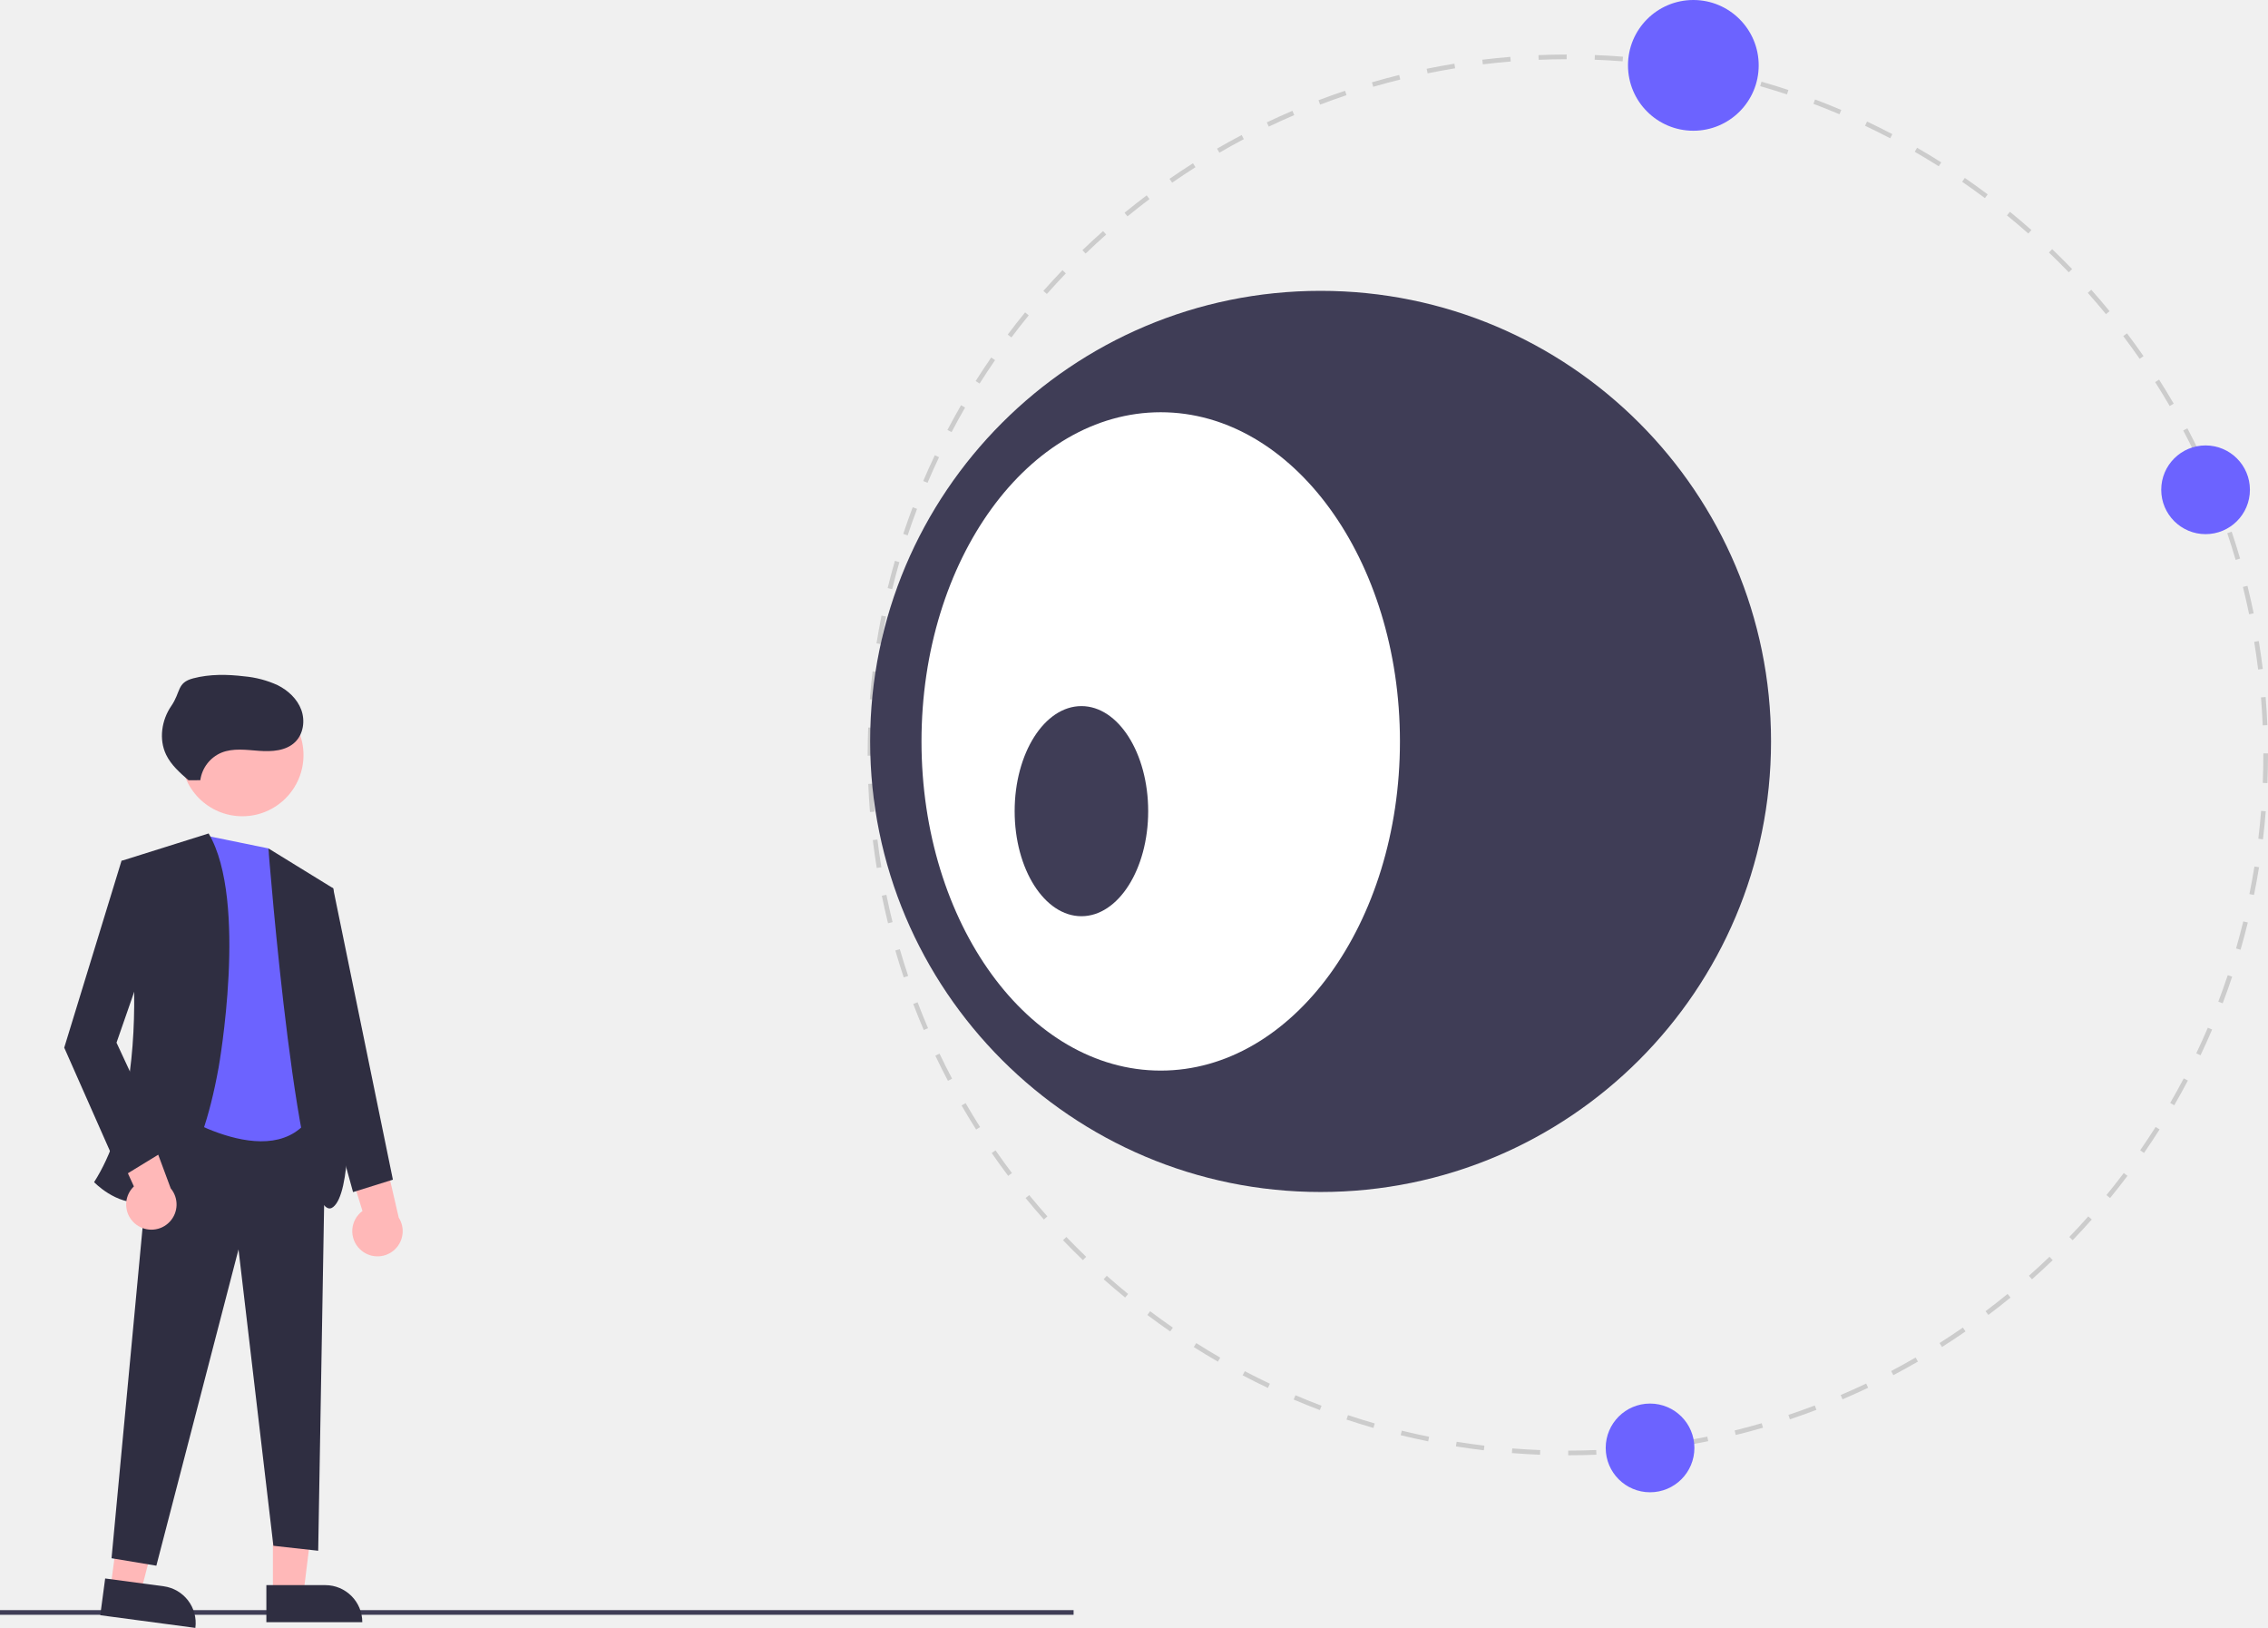
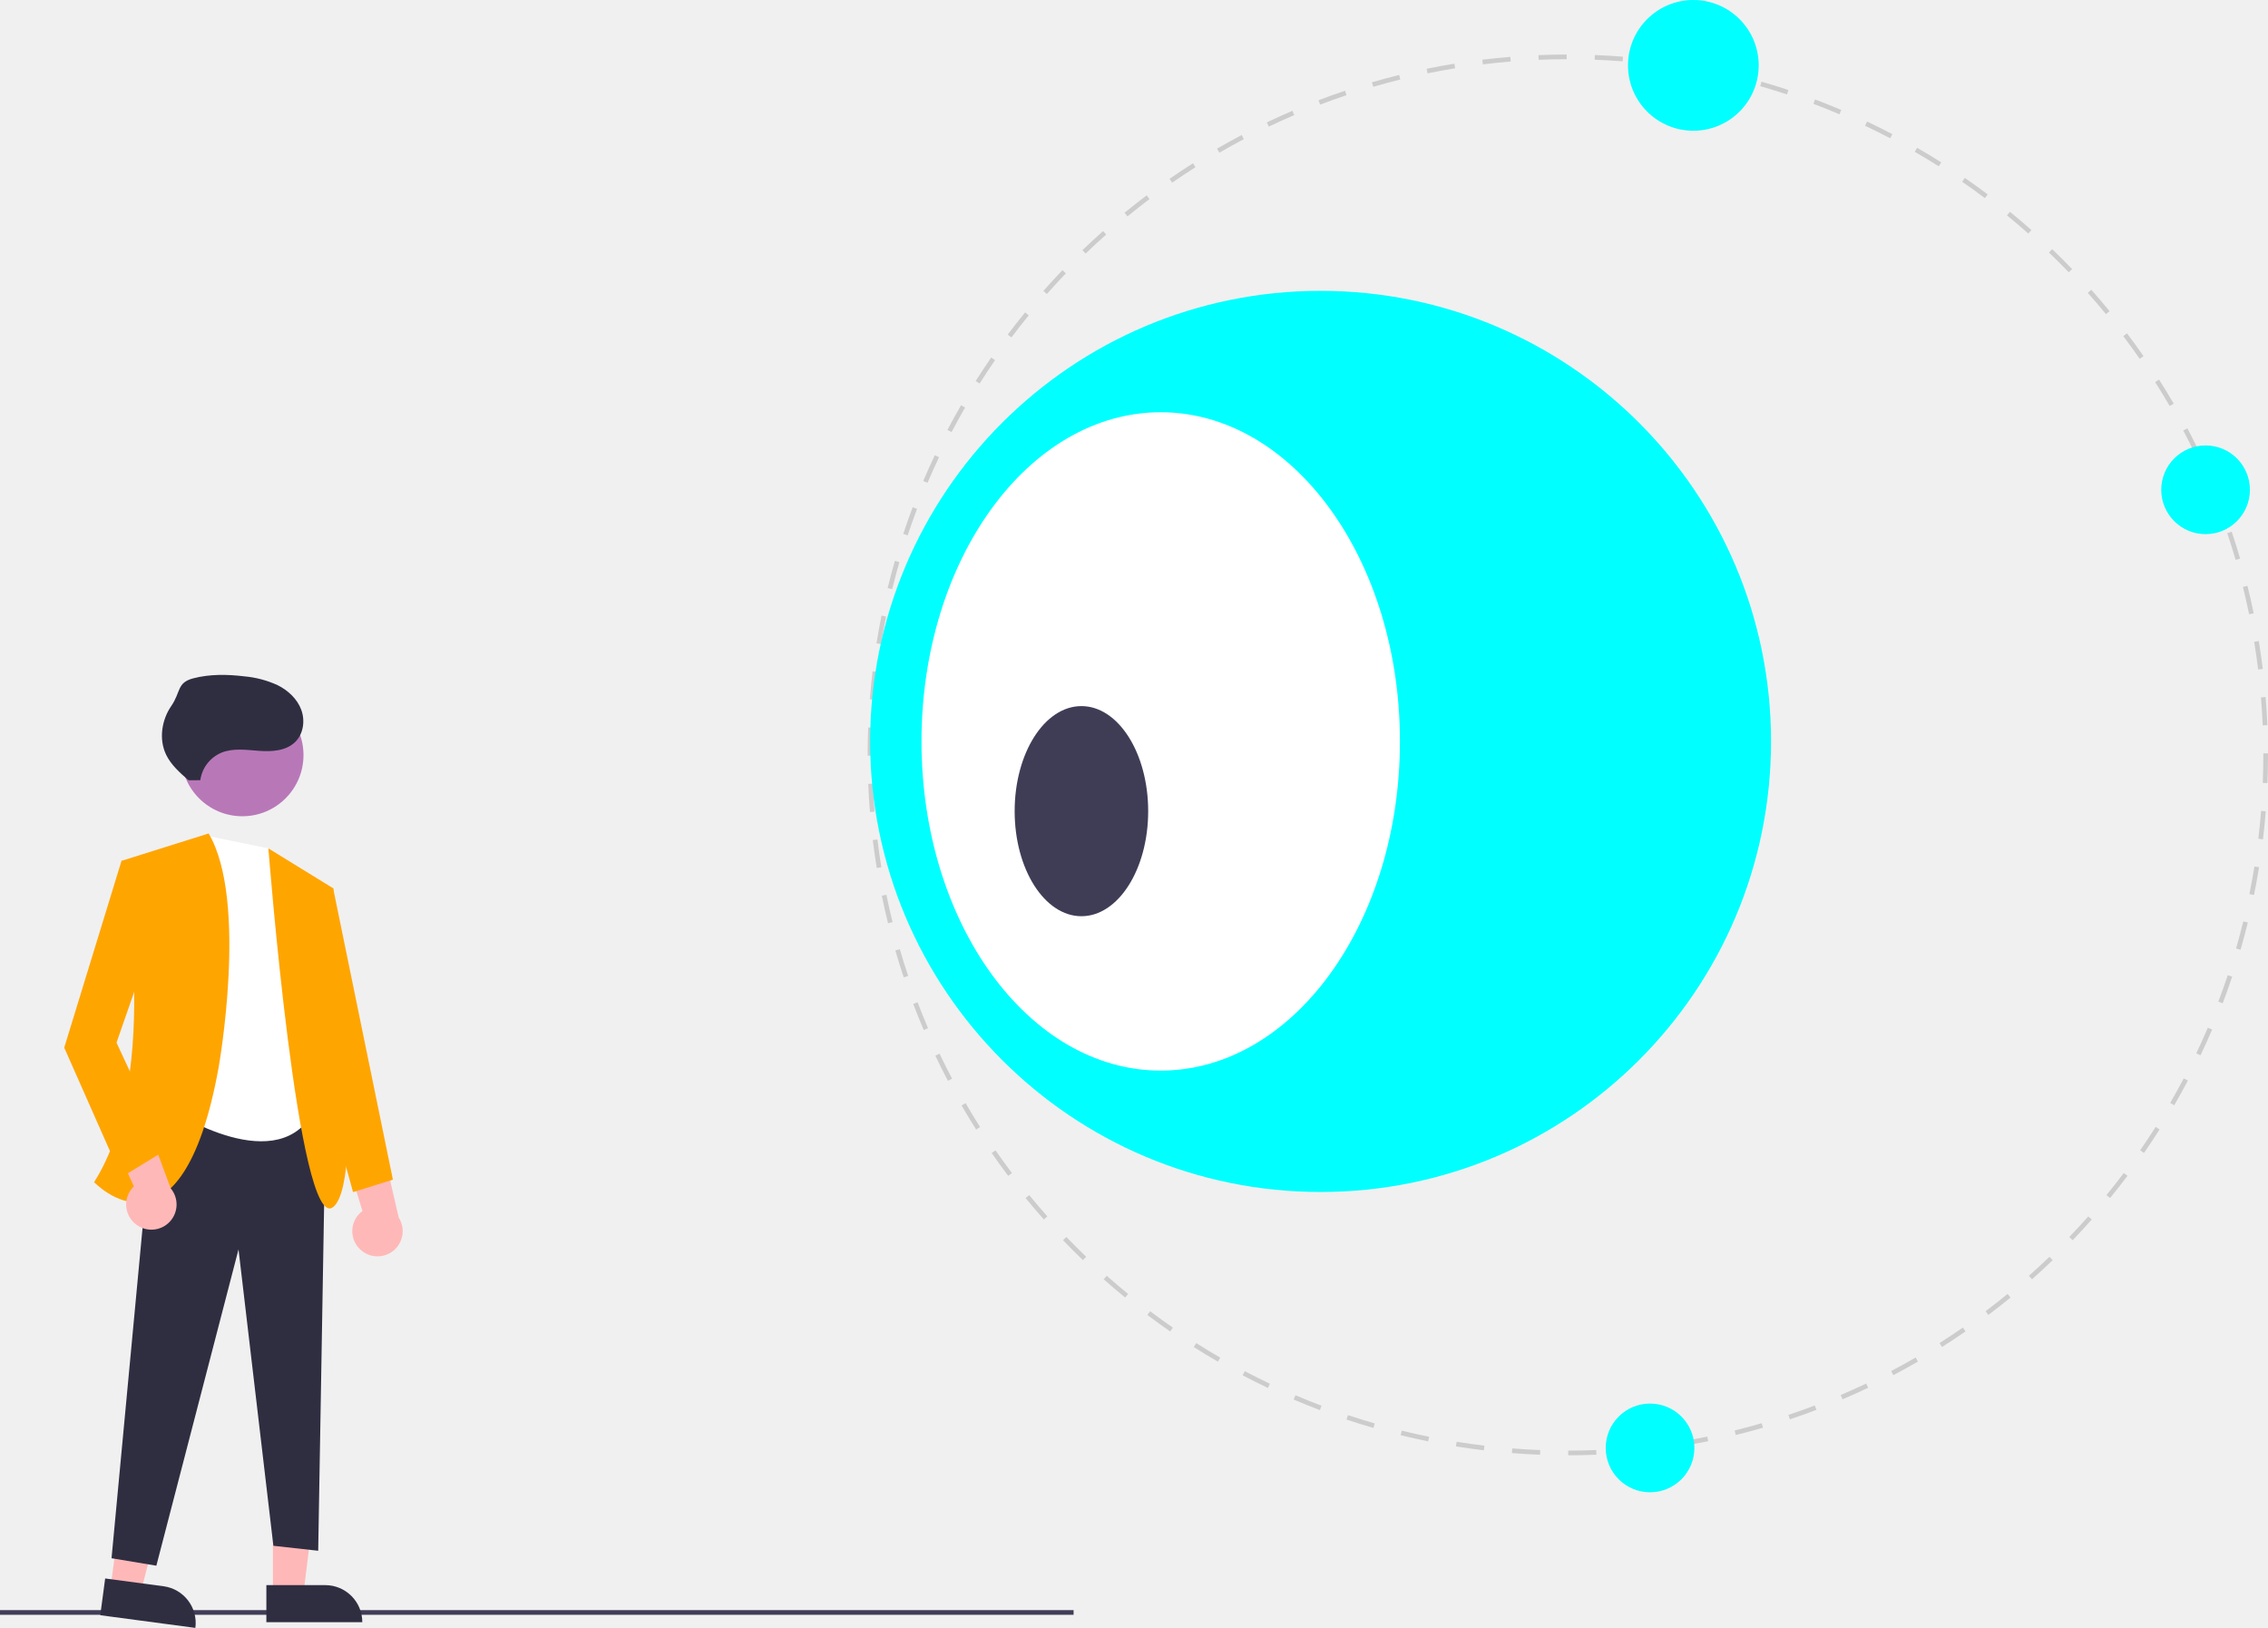
<svg xmlns="http://www.w3.org/2000/svg" id="eedf7e36-f7ba-41f3-811a-5462d78ed19b" data-name="Layer 1" width="910.888" height="653.614" viewBox="0 0 910.888 653.614">
  <rect y="646.476" width="431.182" height="1.875" fill="#3f3d56" />
  <polygon points="109.607 639.942 121.866 639.942 127.699 592.654 109.605 592.654 109.607 639.942" fill="#ffb8b8" />
  <path d="M251.536,759.631h38.531a0,0,0,0,1,0,0V774.518a0,0,0,0,1,0,0H266.423a14.887,14.887,0,0,1-14.887-14.887v0A0,0,0,0,1,251.536,759.631Z" transform="translate(397.0813 1410.944) rotate(179.9974)" fill="#2f2e41" />
  <polygon points="44.379 637.585 56.532 639.205 68.564 593.103 50.629 590.712 44.379 637.585" fill="#ffb8b8" />
  <path d="M185.642,759.439h38.531a0,0,0,0,1,0,0v14.887a0,0,0,0,1,0,0H200.528a14.887,14.887,0,0,1-14.887-14.887v0a0,0,0,0,1,0,0Z" transform="translate(162.1087 1430.927) rotate(-172.4055)" fill="#2f2e41" />
  <polygon points="61.796 444.64 130.796 447.64 127.796 622.64 109.796 620.64 95.796 501.64 62.796 628.64 44.796 625.64 61.796 444.64" fill="#2f2e41" />
-   <path d="M252.352,463.832l-24-4.903-15,109.903s44,29,58-1Z" transform="translate(-144.556 -123.1929)" fill="#6c63ff" />
-   <circle cx="97.328" cy="303.171" r="24.561" fill="#ffb8b8" />
-   <path d="M228.352,457.832l-35,11s17,85-11,129c0,0,35,37,50-46C232.352,551.832,244.352,484.832,228.352,457.832Z" transform="translate(-144.556 -123.1929)" fill="#2f2e41" />
-   <path d="M252.352,463.832l26,16s14,117,0,128S252.352,463.832,252.352,463.832Z" transform="translate(-144.556 -123.1929)" fill="#2f2e41" />
+   <path d="M252.352,463.832l-24-4.903-15,109.903s44,29,58-1Z" transform="translate(-144.556 -123.1929)" fill="white" />
+   <circle cx="97.328" cy="303.171" r="24.561" fill="purple" opacity="0.5" />
+   <path d="M228.352,457.832l-35,11s17,85-11,129c0,0,35,37,50-46C232.352,551.832,244.352,484.832,228.352,457.832Z" transform="translate(-144.556 -123.1929)" fill="orange" />
+   <path d="M252.352,463.832l26,16s14,117,0,128S252.352,463.832,252.352,463.832Z" transform="translate(-144.556 -123.1929)" fill="orange" />
  <path d="M289.162,624.8a10.056,10.056,0,0,1,.968-15.389l-10.571-34.136,17.833,5.18,7.304,31.622a10.11,10.11,0,0,1-15.534,12.723Z" transform="translate(-144.556 -123.1929)" fill="#ffb8b8" />
  <path d="M199.338,614.927a10.056,10.056,0,0,1-1.01-15.386l-14.853-32.502,18.349,2.854,11.292,30.426a10.11,10.11,0,0,1-13.778,14.607Z" transform="translate(-144.556 -123.1929)" fill="#ffb8b8" />
-   <polygon points="57.796 346.64 48.796 345.64 25.796 420.64 48.796 472.64 66.796 461.64 46.796 418.64 62.796 372.64 57.796 346.64" fill="#2f2e41" />
-   <polygon points="128.796 355.64 133.796 356.64 157.796 473.64 141.796 478.64 122.796 409.64 128.796 355.64" fill="#2f2e41" />
+   <polygon points="57.796 346.64 48.796 345.64 25.796 420.64 48.796 472.64 66.796 461.64 46.796 418.64 62.796 372.64 57.796 346.64" fill="orange" />
+   <polygon points="128.796 355.64 133.796 356.64 157.796 473.64 141.796 478.64 122.796 409.64 128.796 355.64" fill="orange" />
  <path d="M225.007,436.449a14.063,14.063,0,0,1,8.444-11.037c4.728-1.938,10.061-1.12,15.157-.749s10.77.049,14.448-3.499c3.36-3.241,4.115-8.618,2.493-12.995s-5.296-7.775-9.469-9.866a40.791,40.791,0,0,0-13.471-3.56c-6.811-.823-13.805-.928-20.443.804s-4.927,5.444-8.817,11.095-5.055,13.35-2.09,19.536c1.985,4.139,5.541,7.273,9.004,10.286" transform="translate(-144.556 -123.1929)" fill="#2f2e41" />
  <path d="M774.394,707.498l-0-1.875c3.727-.001,7.511-.078,11.247-.227l.075,1.873C781.955,707.421,778.146,707.498,774.394,707.498Zm-11.319-.217c-3.748-.146-7.55-.371-11.301-.666l.147-1.869c3.727.295,7.504.517,11.227.663Zm33.942-.691-.149-1.869c3.72-.297,7.485-.676,11.19-1.123l.225,1.862c-3.73.45-7.52.83-11.266,1.13Zm-56.51-1.093c-3.738-.448-7.51-.976-11.213-1.57l.297-1.851c3.678.59,7.425,1.115,11.138,1.559Zm78.986-1.62-.299-1.851c3.677-.594,7.399-1.274,11.064-2.019l.373,1.836c-3.689.752-7.437,1.435-11.138,2.034Zm-101.339-1.971c-3.689-.747-7.407-1.579-11.05-2.471l.446-1.822c3.619.887,7.312,1.713,10.976,2.454Zm123.525-2.547-.449-1.82c3.63-.893,7.285-1.872,10.864-2.909l.522,1.801C849.012,697.476,845.333,698.461,841.679,699.36Zm-145.516-2.84c-3.615-1.044-7.253-2.173-10.813-3.358l.592-1.779c3.537,1.177,7.151,2.299,10.741,3.336ZM863.425,693.061l-.594-1.778c3.539-1.183,7.102-2.454,10.593-3.781l.666,1.752C870.576,690.59,866.988,691.871,863.425,693.061Zm-188.773-3.705c-3.517-1.333-7.059-2.757-10.53-4.235l.735-1.725c3.447,1.468,6.966,2.883,10.46,4.206Zm209.911-4.323-.736-1.725c3.427-1.464,6.868-3.015,10.227-4.613l.806,1.693C891.477,681.997,888.012,683.559,884.562,685.033ZM653.775,680.464c-3.405-1.617-6.819-3.323-10.147-5.072l.872-1.659c3.305,1.736,6.696,3.432,10.078,5.037Zm251.188-5.132-.873-1.659c3.302-1.737,6.609-3.564,9.829-5.426l.939,1.622c-3.242,1.876-6.572,3.714-9.895,5.463Zm-271.265-5.417c-3.267-1.888-6.53-3.864-9.698-5.871l1.003-1.584c3.147,1.994,6.388,3.956,9.633,5.833Zm290.831-5.904-1.003-1.584c3.143-1.991,6.294-4.077,9.367-6.202l1.065,1.542c-3.093,2.139-6.266,4.24-9.429,6.244ZM614.548,657.789c-3.1-2.142-6.192-4.372-9.191-6.628l1.127-1.498c2.979,2.241,6.051,4.456,9.13,6.584Zm328.586-6.64-1.128-1.498c2.972-2.235,5.948-4.569,8.845-6.936l1.186,1.452c-2.917,2.383-5.913,4.732-8.904,6.982Zm-346.693-6.98c-2.91-2.378-5.813-4.848-8.626-7.341l1.243-1.402c2.795,2.476,5.678,4.93,8.569,7.292Zm364.216-7.337-1.243-1.402c2.793-2.475,5.574-5.041,8.265-7.625l1.298,1.353c-2.709,2.601-5.508,5.183-8.32,7.675ZM579.491,629.149c-2.704-2.598-5.399-5.291-8.008-8.004l1.351-1.3c2.592,2.696,5.269,5.371,7.956,7.951Zm397.494-7.997-1.351-1.3c2.584-2.688,5.152-5.468,7.632-8.264l1.402,1.245C982.172,615.647,979.587,618.446,976.986,621.152Zm-413.182-8.323c-2.499-2.818-4.969-5.717-7.34-8.617l1.452-1.186c2.355,2.881,4.808,5.761,7.291,8.558Zm428.212-8.618-1.452-1.186c2.369-2.896,4.707-5.875,6.95-8.853L999.011,595.3C996.753,598.298,994.399,601.296,992.015,604.211Zm-442.539-8.898c-2.259-3-4.488-6.085-6.623-9.17l1.542-1.067c2.121,3.066,4.335,6.13,6.579,9.11Zm456.168-9.201-1.542-1.065c2.129-3.079,4.222-6.237,6.218-9.386l1.584,1.003C1009.895,579.834,1007.788,583.013,1005.644,586.112Zm-469.04-9.396c-2.009-3.167-3.981-6.42-5.863-9.667l1.622-.939c1.869,3.226,3.829,6.456,5.824,9.602Zm481.178-9.748-1.622-.939c1.877-3.243,3.708-6.561,5.445-9.861l1.659.873c-1.748,3.322-3.592,6.662-5.481,9.927ZM525.273,557.155c-1.747-3.316-3.45-6.715-5.063-10.102l1.693-.806c1.602,3.364,3.294,6.74,5.029,10.034Zm503.068-10.257-1.693-.806c1.605-3.376,3.164-6.832,4.632-10.274l1.725.736C1031.526,540.019,1029.957,543.499,1028.341,546.898Zm-512.781-10.138c-1.476-3.453-2.899-6.975-4.229-10.47l1.752-.666c1.321,3.47,2.734,6.97,4.2,10.399Zm521.686-10.735-1.753-.665c1.329-3.507,2.603-7.081,3.785-10.623l1.778.593C1039.867,518.897,1038.585,522.495,1037.246,526.026ZM507.52,515.628c-1.194-3.564-2.33-7.2-3.376-10.808l1.801-.522c1.04,3.583,2.168,7.195,3.354,10.735Zm536.901-11.11-1.801-.52c1.034-3.577,2.011-7.232,2.904-10.866l1.82.447C1046.445,497.237,1045.462,500.918,1044.421,504.518Zm-543.212-10.634c-.901-3.651-1.738-7.366-2.489-11.045l1.837-.375c.746,3.654,1.578,7.346,2.472,10.972Zm548.611-11.352-1.838-.373c.741-3.651,1.419-7.374,2.014-11.064l1.851.298C1051.248,475.107,1050.566,478.855,1049.82,482.532ZM496.68,471.701c-.601-3.701-1.136-7.472-1.589-11.21l1.861-.225c.45,3.713.981,7.459,1.579,11.135Zm556.743-11.523-1.862-.223c.446-3.711.822-7.476,1.117-11.19l1.869.148c-.298,3.739-.676,7.529-1.124,11.265ZM493.955,449.228c-.303-3.744-.533-7.547-.686-11.302l1.873-.076c.151,3.73.381,7.508.681,11.227Zm561.266-11.615-1.873-.074c.146-3.736.221-7.519.221-11.245l-.001-.621h1.875l.001.617c0,3.754-.075,7.562-.223,11.323ZM494.907,426.604h-1.875l0-.315c0-3.657.071-7.361.211-11.003l1.873.072c-.139,3.619-.21,7.298-.21,10.935Zm558.414-12.174c-.155-3.722-.387-7.5-.693-11.226l1.869-.153c.307,3.752.541,7.554.697,11.301ZM495.774,404.131l-1.869-.146c.295-3.754.669-7.545,1.112-11.267l1.862.222C496.439,396.637,496.067,400.403,495.774,404.131Zm555.714-12.116c-.452-3.697-.987-7.443-1.591-11.133l1.851-.303c.607,3.715,1.146,7.486,1.6,11.208ZM498.431,381.8l-1.851-.297c.594-3.712,1.272-7.461,2.016-11.142l1.837.371C499.695,374.389,499.022,378.113,498.431,381.8Zm549.426-11.978c-.752-3.663-1.588-7.353-2.484-10.969l1.82-.451c.903,3.64,1.744,7.355,2.501,11.043Zm-544.977-10.066-1.821-.445c.892-3.649,1.871-7.33,2.911-10.943l1.801.519c-1.033,3.589-2.006,7.246-2.891,10.87Zm539.566-11.762c-1.044-3.58-2.175-7.191-3.365-10.731l1.778-.597c1.197,3.564,2.337,7.199,3.387,10.804ZM509.101,338.144l-1.779-.591c1.186-3.57,2.464-7.169,3.798-10.699l1.754.663C511.549,331.023,510.279,334.598,509.101,338.144Zm526.182-11.467c-1.332-3.487-2.749-6.984-4.212-10.395l1.723-.739c1.473,3.434,2.9,6.954,4.241,10.465Zm-518.207-9.623-1.726-.734c1.473-3.463,3.039-6.945,4.652-10.348l1.694.803C520.093,310.154,518.539,313.613,517.075,317.054Zm509.366-10.993c-1.605-3.36-3.3-6.734-5.039-10.028l1.657-.876c1.752,3.316,3.459,6.713,5.074,10.097Zm-499.713-9.368-1.661-.871c1.747-3.331,3.588-6.673,5.471-9.934l1.624.937c-1.87,3.239-3.699,6.559-5.434,9.867ZM1015.959,286.212c-1.875-3.227-3.837-6.456-5.835-9.597l1.582-1.006c2.011,3.162,3.987,6.413,5.874,9.661Zm-477.969-9.023-1.585-1.002c2.011-3.18,4.114-6.361,6.25-9.455l1.542,1.065c-2.122,3.074-4.21,6.234-6.208,9.393Zm465.917-9.931c-2.126-3.064-4.344-6.127-6.589-9.102l1.496-1.13c2.261,2.995,4.493,6.078,6.633,9.163Zm-453.129-8.595-1.498-1.126c2.259-3.007,4.609-6.008,6.985-8.919l1.453,1.185c-2.36,2.892-4.695,5.873-6.94,8.86Zm439.589-9.34c-2.364-2.885-4.821-5.761-7.3-8.55l1.401-1.246c2.496,2.807,4.969,5.703,7.35,8.607ZM565.005,241.229l-1.403-1.242c2.489-2.812,5.071-5.614,7.674-8.328l1.353,1.298c-2.586,2.696-5.151,5.479-7.624,8.272Zm410.424-8.71c-2.594-2.692-5.274-5.364-7.965-7.942l1.297-1.354c2.709,2.596,5.406,5.286,8.017,7.995Zm-394.854-7.522-1.3-1.351c2.705-2.603,5.502-5.188,8.312-7.684l1.245,1.401c-2.792,2.48-5.57,5.048-8.257,7.634Zm378.613-8.039c-2.801-2.477-5.687-4.927-8.577-7.283l1.185-1.453c2.909,2.372,5.815,4.838,8.634,7.332Zm-361.801-6.89-1.188-1.45c2.909-2.382,5.902-4.734,8.896-6.992l1.129,1.497c-2.975,2.242-5.948,4.579-8.837,6.945Zm344.359-7.327c-2.991-2.245-6.065-4.457-9.136-6.575l1.064-1.543c3.092,2.132,6.187,4.359,9.199,6.619Zm-326.415-6.204-1.068-1.541c3.09-2.142,6.261-4.246,9.423-6.254l1.005,1.583c-3.142,1.995-6.291,4.084-9.36,6.212Zm307.882-6.575c-3.161-1.996-6.404-3.955-9.641-5.821l.937-1.624c3.257,1.878,6.522,3.85,9.705,5.86Zm-288.922-5.465-.941-1.622c3.241-1.88,6.569-3.721,9.889-5.473l.875,1.658c-3.299,1.74-6.604,3.569-9.823,5.437Zm269.413-5.785c-3.311-1.735-6.703-3.426-10.084-5.026l.802-1.694c3.403,1.611,6.82,3.314,10.152,5.06ZM654.144,174.025l-.807-1.693c3.38-1.612,6.843-3.178,10.292-4.655l.738,1.723c-3.425,1.467-6.865,3.023-10.223,4.624Zm229.192-4.955c-3.446-1.463-6.966-2.874-10.465-4.195l.663-1.754c3.521,1.33,7.067,2.751,10.534,4.224ZM674.765,165.194l-.668-1.752c3.508-1.337,7.094-2.622,10.66-3.818l.596,1.778c-3.541,1.188-7.103,2.464-10.588,3.792Zm187.477-4.087c-3.543-1.175-7.157-2.293-10.745-3.323l.518-1.801c3.611,1.037,7.25,2.163,10.816,3.345Zm-166.155-3.066-.524-1.8c3.605-1.049,7.284-2.039,10.934-2.942l.45,1.82c-3.626.897-7.28,1.88-10.861,2.921Zm144.539-3.142c-3.619-.883-7.313-1.704-10.979-2.442l.37-1.838c3.69.742,7.409,1.57,11.053,2.458Zm-122.709-2.257-.376-1.836c3.675-.752,7.422-1.441,11.136-2.046l.302,1.85C725.289,151.212,721.568,151.896,717.917,152.643Zm100.662-2.18c-3.687-.588-7.435-1.109-11.14-1.547l.221-1.862c3.73.442,7.503.966,11.214,1.558Zm-78.467-1.437-.227-1.861c3.729-.454,7.519-.839,11.264-1.143l.152,1.868c-3.72.303-7.485.684-11.189,1.136Zm56.134-1.209c-3.716-.29-7.494-.508-11.228-.65l.071-1.874c3.759.143,7.561.363,11.302.654Zm-33.719-.614-.077-1.873c3.748-.155,7.557-.236,11.32-.243l.003,1.875c-3.737.006-7.521.087-11.245.241Z" transform="translate(-144.556 -123.1929)" fill="#ccc" />
-   <circle cx="530.383" cy="297.685" r="180.909" fill="#3f3d56" />
+   <circle cx="530.383" cy="297.685" r="180.909" fill="aqua" />
  <ellipse cx="466.175" cy="297.685" rx="96.079" ry="132.167" fill="#fff" />
  <ellipse cx="434.326" cy="325.685" rx="26.814" ry="42.181" fill="#3f3d56" />
-   <circle cx="885.817" cy="196.655" r="17.81" fill="#6c63ff" />
-   <circle cx="680.092" cy="26.246" r="26.246" fill="#6c63ff" />
-   <circle cx="662.704" cy="581.351" r="17.81" fill="#6c63ff" />
+   <circle cx="885.817" cy="196.655" r="17.81" fill="aqua" />
+   <circle cx="680.092" cy="26.246" r="26.246" fill="aqua" />
+   <circle cx="662.704" cy="581.351" r="17.81" fill="aqua" />
</svg>
